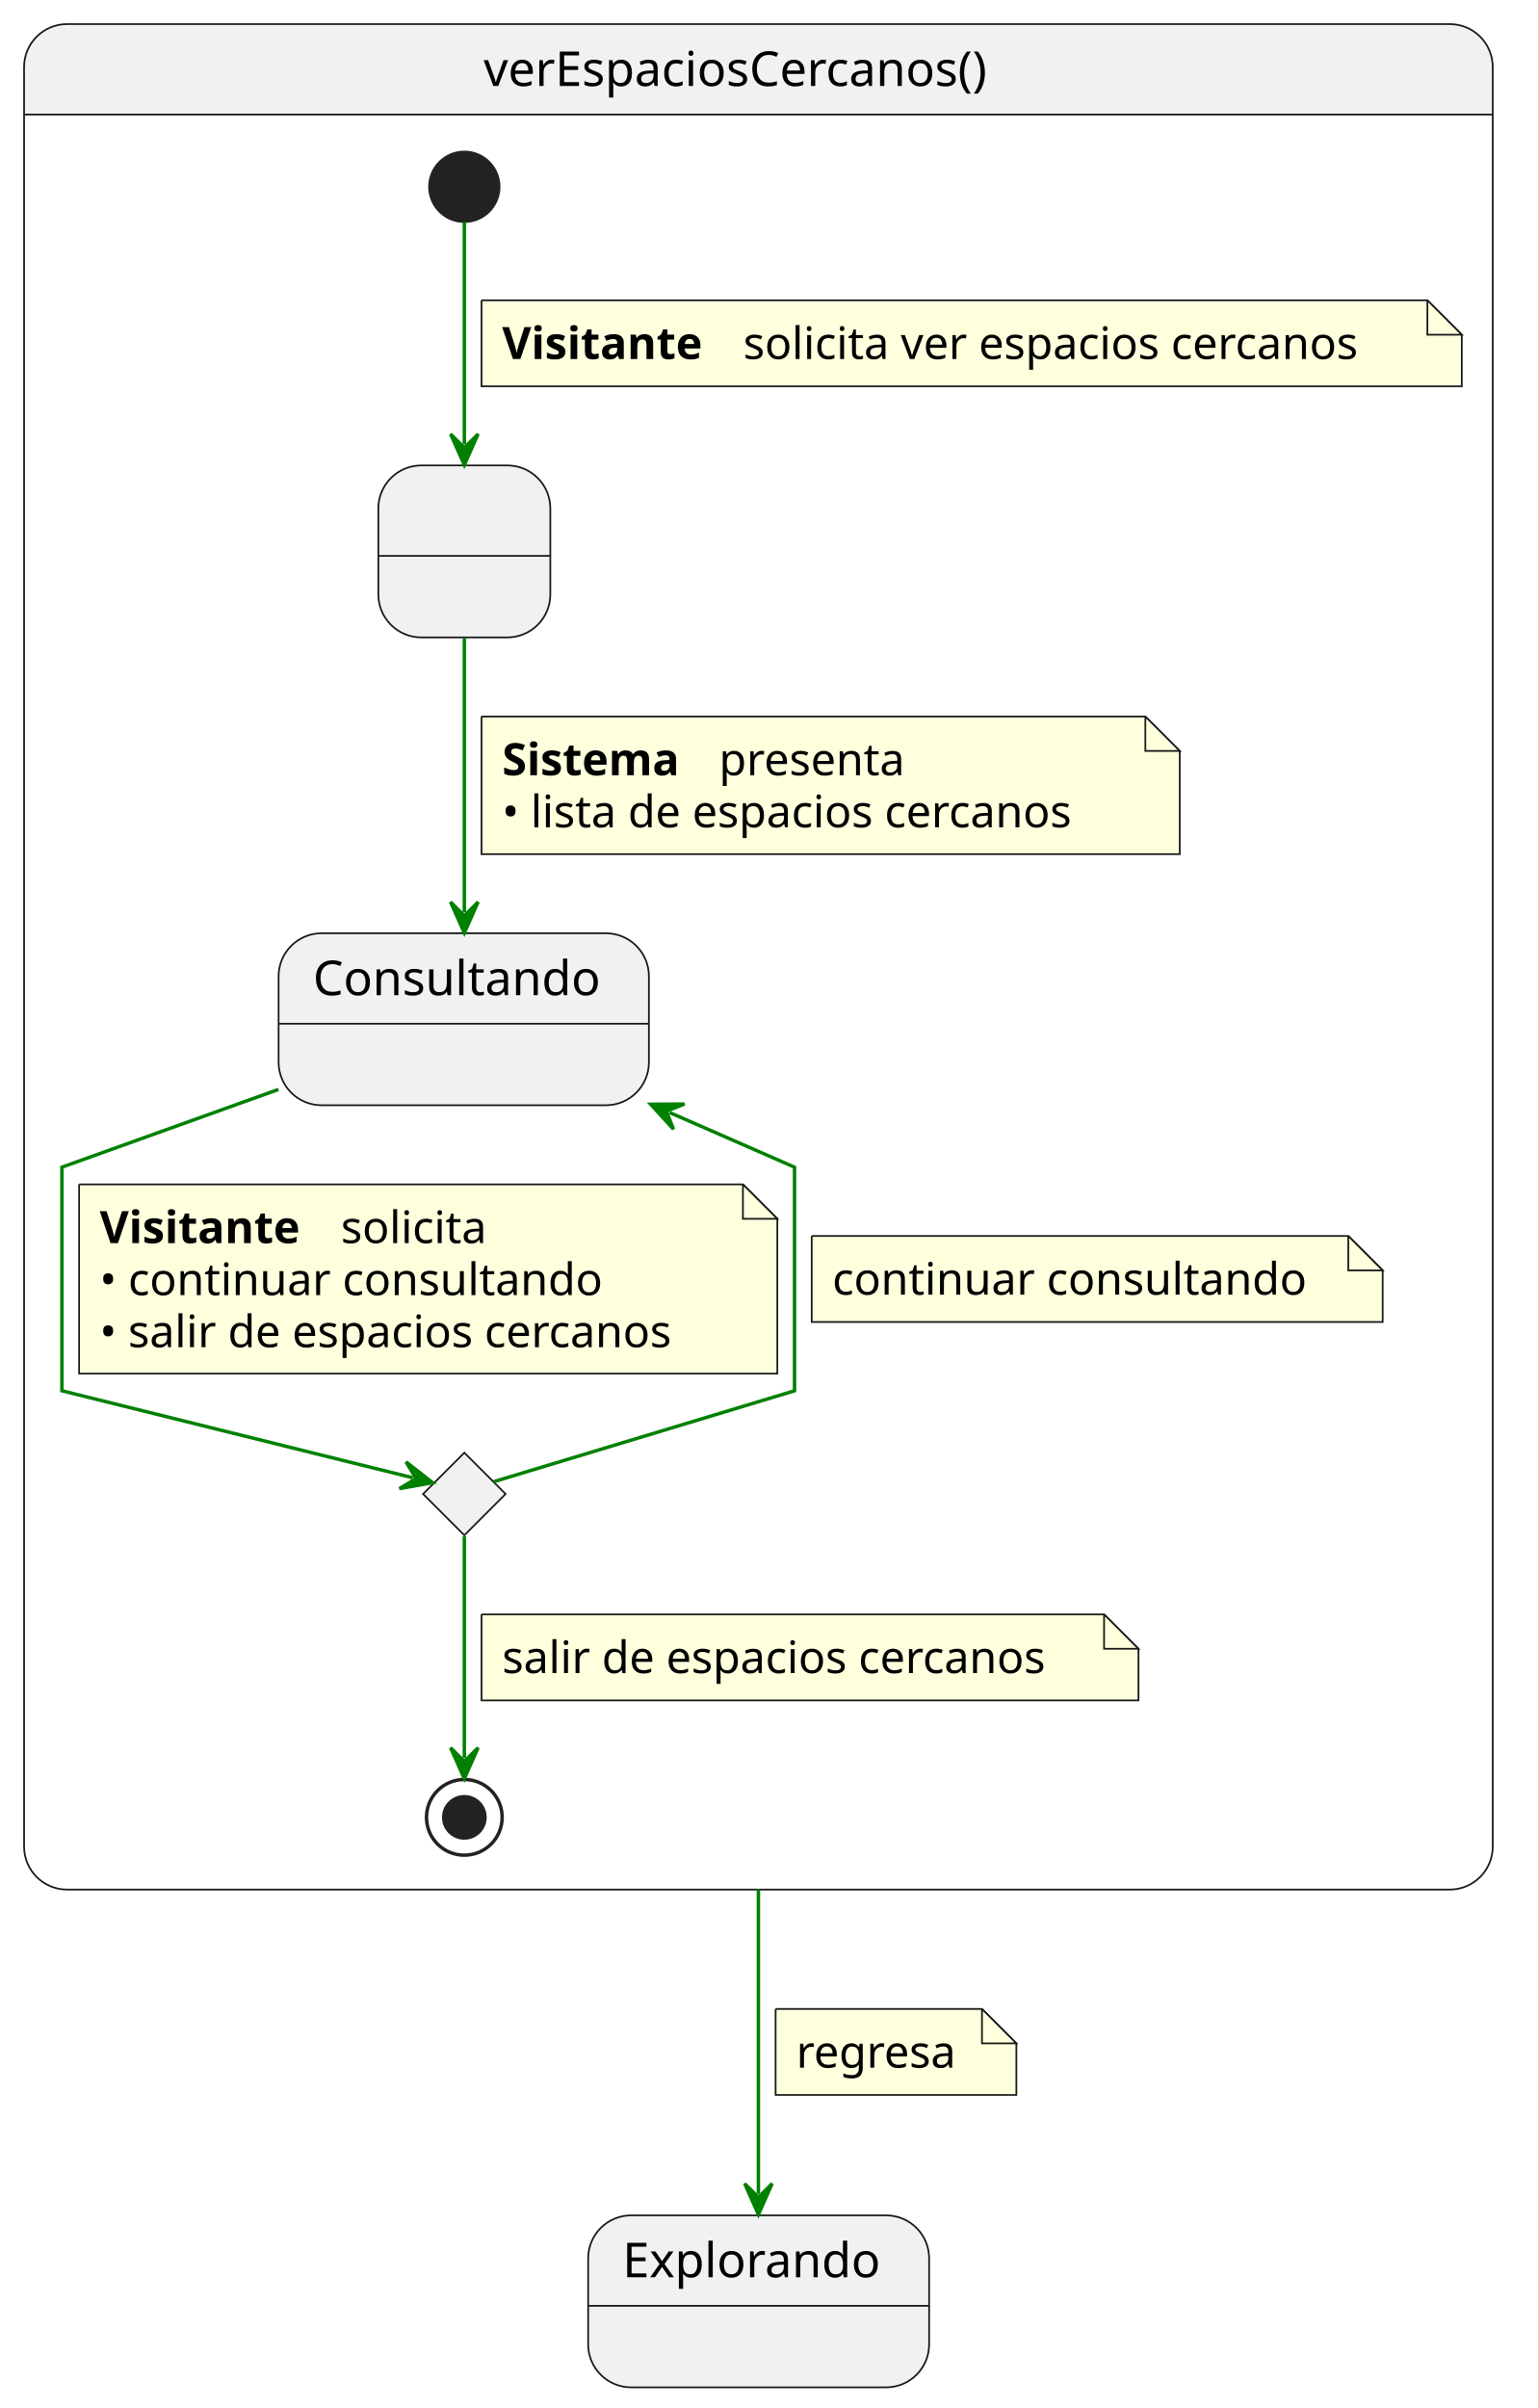
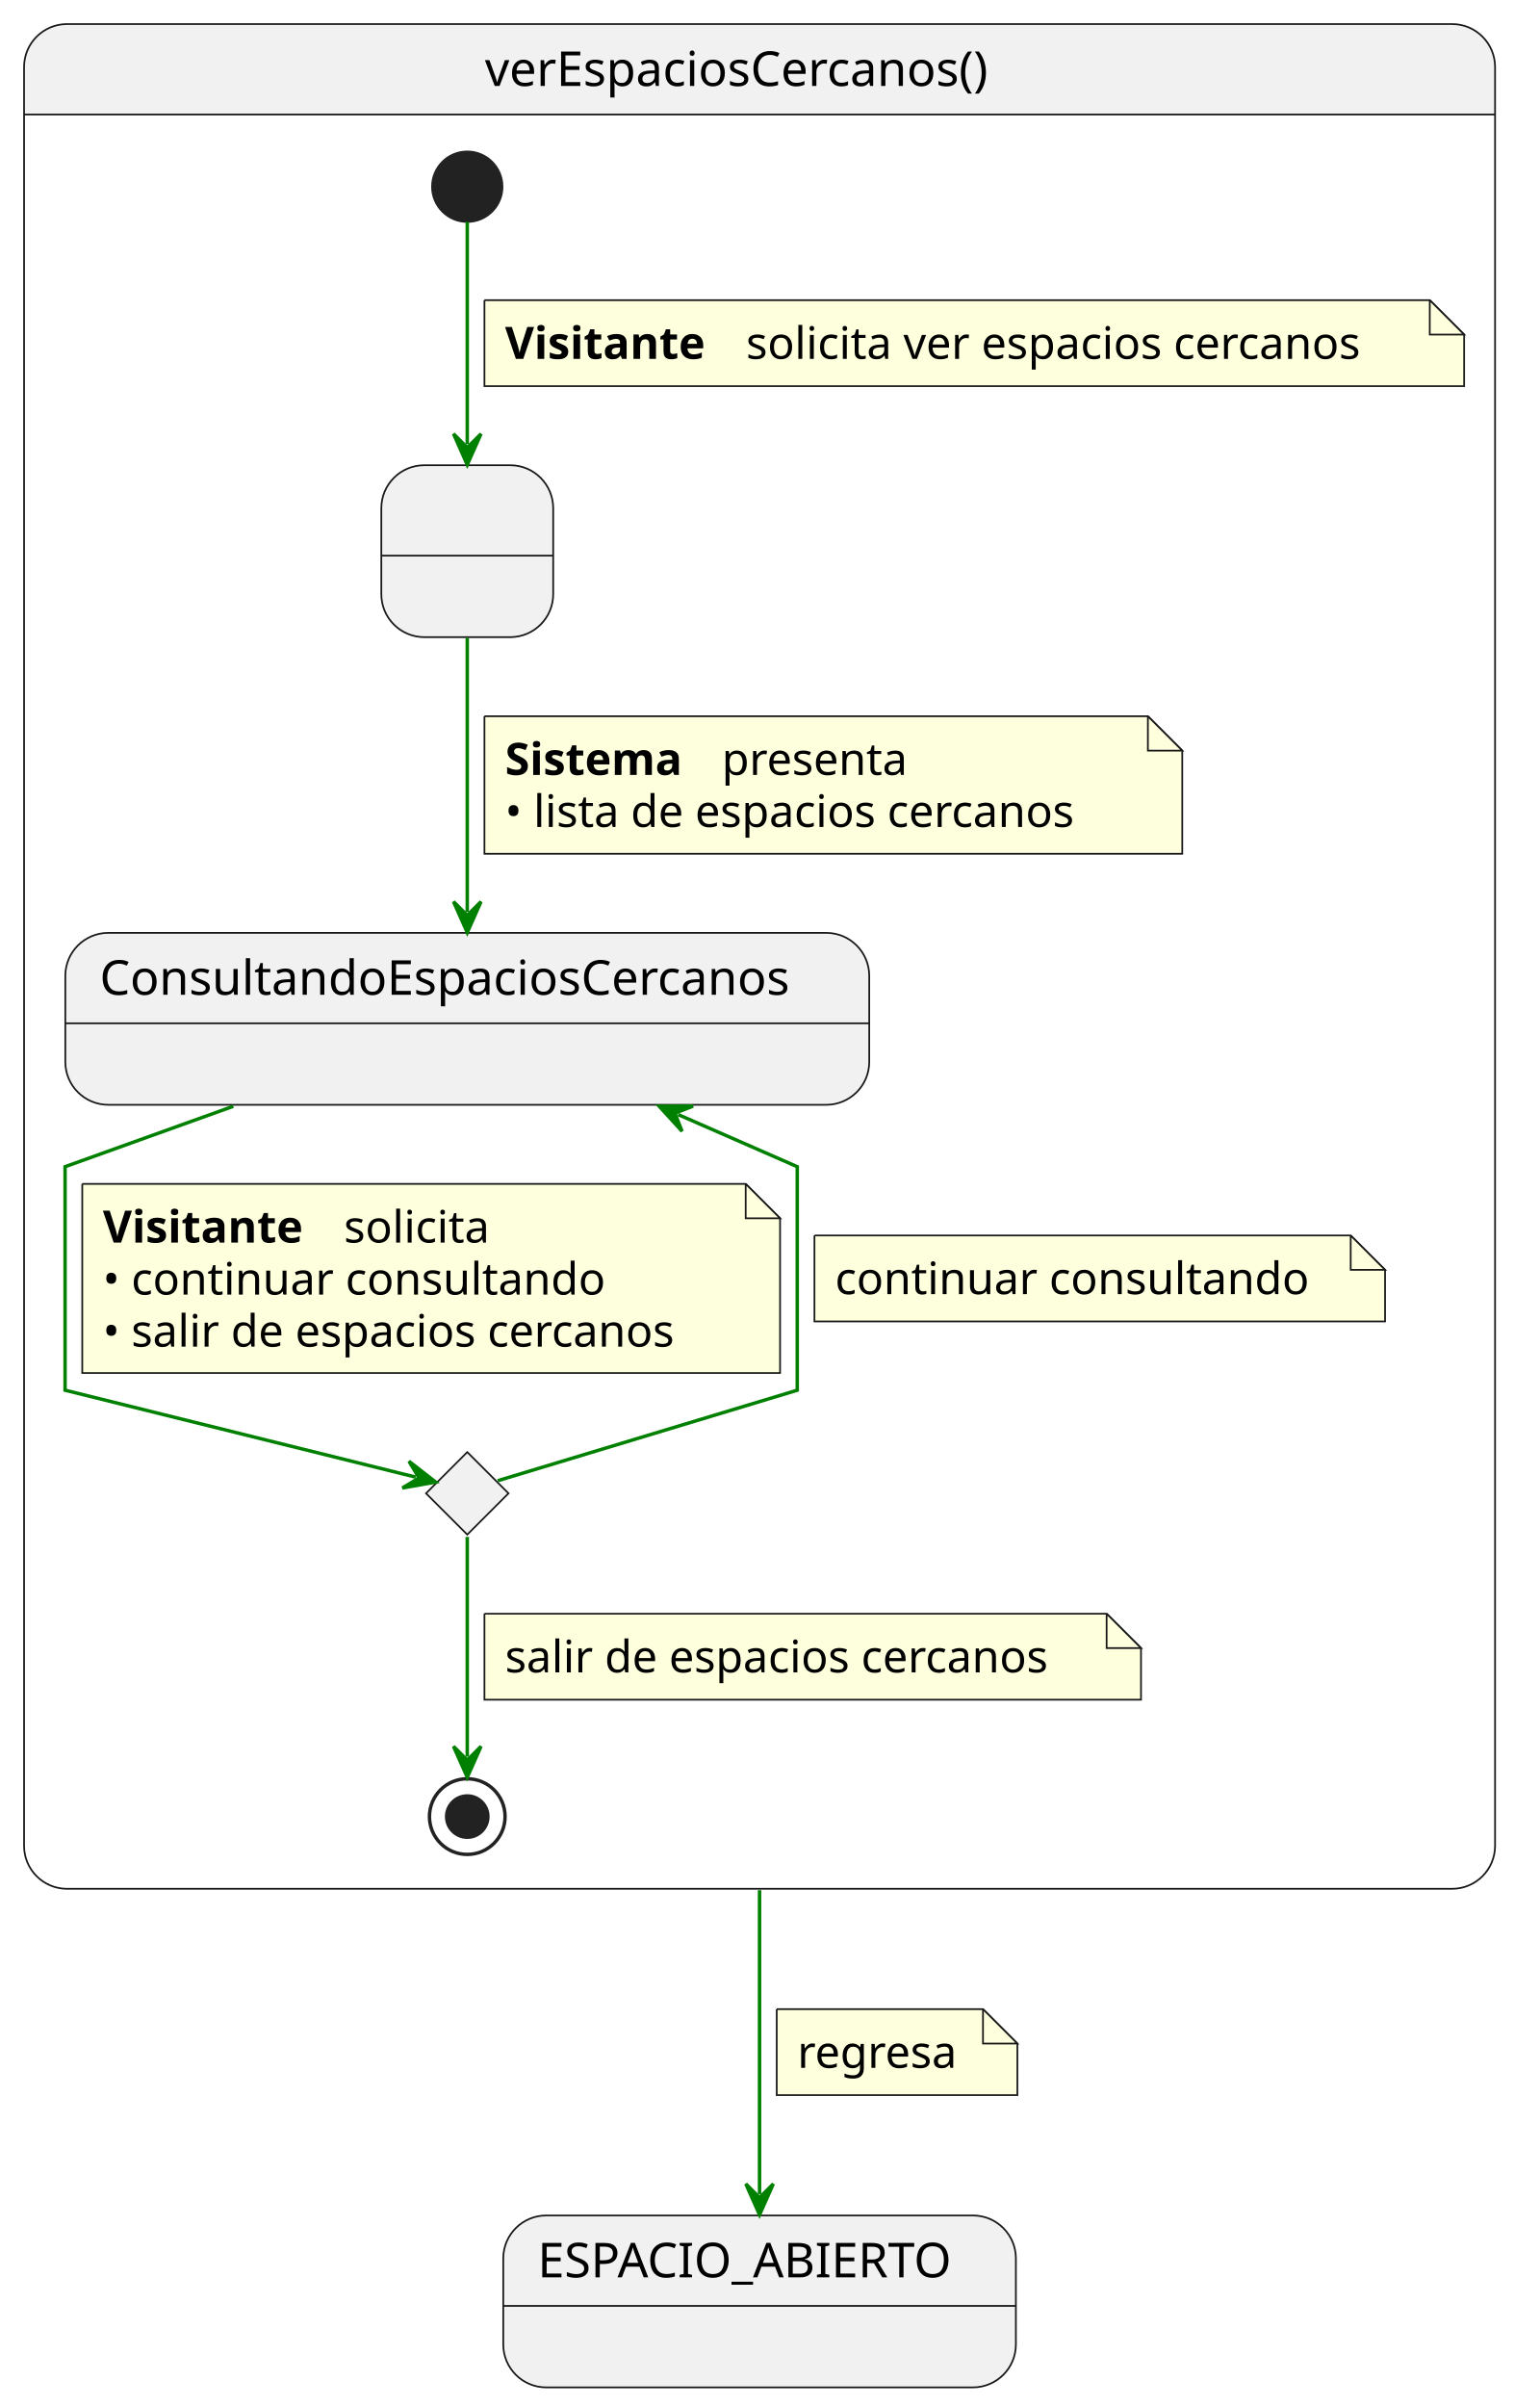
- <svg xmlns="http://www.w3.org/2000/svg" contentStyleType="text/css" data-diagram-type="STATE" height="700px" preserveAspectRatio="none" style="width:447px;height:700px;background:#FFFFFF;" version="1.1" viewBox="0 0 447 700" width="447px" zoomAndPan="magnify">
+ <svg xmlns="http://www.w3.org/2000/svg" contentStyleType="text/css" data-diagram-type="STATE" height="700px" preserveAspectRatio="none" style="width:448px;height:700px;background:#FFFFFF;" version="1.1" viewBox="0 0 448 700" width="448px" zoomAndPan="magnify">
  <defs />
  <g>
-     <path d="M19.5,7 L421.5,7 A12.5,12.5 0 0 1 434,19.5 L434,33.297 L7,33.297 L7,19.5 A12.5,12.5 0 0 1 19.5,7" fill="#F1F1F1" />
-     <rect fill="none" height="542.297" rx="12.5" ry="12.5" style="stroke:#181818;stroke-width:0.5;" width="427" x="7" y="7" />
-     <line style="stroke:#181818;stroke-width:0.5;" x1="7" x2="434" y1="33.297" y2="33.297" />
-     <text fill="#000000" font-family="sans-serif" font-size="14" lengthAdjust="spacing" textLength="159.783" x="140.608" y="24.995">verEspaciosCercanos()</text>
+     <path d="M19.5,7 L422.43,7 A12.5,12.5 0 0 1 434.93,19.5 L434.93,33.297 L7,33.297 L7,19.5 A12.5,12.5 0 0 1 19.5,7" fill="#F1F1F1" />
+     <rect fill="none" height="542.297" rx="12.5" ry="12.5" style="stroke:#181818;stroke-width:0.5;" width="427.93" x="7" y="7" />
+     <line style="stroke:#181818;stroke-width:0.5;" x1="7" x2="434.93" y1="33.297" y2="33.297" />
+     <text fill="#000000" font-family="sans-serif" font-size="14" lengthAdjust="spacing" textLength="159.783" x="141.073" y="24.995">verEspaciosCercanos()</text>
    <g id="verEspaciosCercanos.SolicitandoEspaciosCercanos">
-       <rect fill="#F1F1F1" height="50" rx="12.5" ry="12.5" style="stroke:#181818;stroke-width:0.5;" width="50" x="110" y="135.297" />
-       <line style="stroke:#181818;stroke-width:0.5;" x1="110" x2="160" y1="161.594" y2="161.594" />
-       <text fill="#000000" font-family="sans-serif" font-size="14" lengthAdjust="spacing" textLength="4.45" x="132.775" y="153.292"> </text>
+       <rect fill="#F1F1F1" height="50" rx="12.5" ry="12.5" style="stroke:#181818;stroke-width:0.5;" width="50" x="110.93" y="135.297" />
+       <line style="stroke:#181818;stroke-width:0.5;" x1="110.93" x2="160.93" y1="161.594" y2="161.594" />
+       <text fill="#000000" font-family="sans-serif" font-size="14" lengthAdjust="spacing" textLength="4.45" x="133.705" y="153.292"> </text>
    </g>
-     <g id="verEspaciosCercanos.ConsultandoEspaicosCercanos">
-       <rect fill="#F1F1F1" height="50" rx="12.5" ry="12.5" style="stroke:#181818;stroke-width:0.5;" width="107.664" x="81" y="271.297" />
-       <line style="stroke:#181818;stroke-width:0.5;" x1="81" x2="188.664" y1="297.594" y2="297.594" />
-       <text fill="#000000" font-family="sans-serif" font-size="14" lengthAdjust="spacing" textLength="87.664" x="91" y="289.292">Consultando</text>
+     <g id="verEspaciosCercanos.ConsultandoEspaciosCercanos">
+       <rect fill="#F1F1F1" height="50" rx="12.5" ry="12.5" style="stroke:#181818;stroke-width:0.5;" width="233.869" x="19" y="271.297" />
+       <line style="stroke:#181818;stroke-width:0.5;" x1="19" x2="252.869" y1="297.594" y2="297.594" />
+       <text fill="#000000" font-family="sans-serif" font-size="14" lengthAdjust="spacing" textLength="213.869" x="29" y="289.292">ConsultandoEspaciosCercanos</text>
    </g>
    <g class="entity" data-entity="c" data-uid="ent0005" id="entity_c">
-       <polygon fill="#F1F1F1" points="135,422.297,147,434.297,135,446.297,123,434.297,135,422.297" style="stroke:#181818;stroke-width:0.5;" />
+       <polygon fill="#F1F1F1" points="135.93,422.297,147.93,434.297,135.93,446.297,123.93,434.297,135.93,422.297" style="stroke:#181818;stroke-width:0.5;" />
    </g>
-     <ellipse cx="135" cy="54.297" fill="#222222" rx="10" ry="10" style="stroke:#222222;stroke-width:1;" />
-     <ellipse cx="135" cy="528.297" fill="none" rx="11" ry="11" style="stroke:#222222;stroke-width:1;" />
-     <ellipse cx="135" cy="528.297" fill="#222222" rx="6" ry="6" style="stroke:#222222;stroke-width:1;" />
-     <g class="link" data-entity-1=".start.verEspaciosCercanos" data-entity-2="SolicitandoEspaciosCercanos" data-source-line="9" data-uid="lnk3" id="link_.start.verEspaciosCercanos_SolicitandoEspaciosCercanos">
-       <path d="M135,64.527 C135,80.237 135,106.657 135,129.167" fill="none" id="*start*verEspaciosCercanos-to-SolicitandoEspaciosCercanos" style="stroke:#008000;stroke-width:1;" />
-       <polygon fill="#008000" points="135,135.167,139,126.167,135,130.167,131,126.167,135,135.167" style="stroke:#008000;stroke-width:1;" />
-       <path d="M140,87.297 L140,112.297 L425,112.297 L425,97.297 L415,87.297 L140,87.297" fill="#FEFFDD" style="stroke:#181818;stroke-width:0.5;" />
-       <path d="M415,87.297 L415,97.297 L425,97.297 L415,87.297" fill="#FEFFDD" style="stroke:#181818;stroke-width:0.5;" />
-       <text fill="#000000" font-family="sans-serif" font-size="13" font-weight="bold" lengthAdjust="spacing" textLength="65.984" x="146" y="104.364">Visitante</text>
-       <text fill="#000000" font-family="sans-serif" font-size="13" lengthAdjust="spacing" textLength="194.251" x="216.116" y="104.364">solicita ver espacios cercanos</text>
+     <ellipse cx="135.93" cy="54.297" fill="#222222" rx="10" ry="10" style="stroke:#222222;stroke-width:1;" />
+     <ellipse cx="135.93" cy="528.297" fill="none" rx="11" ry="11" style="stroke:#222222;stroke-width:1;" />
+     <ellipse cx="135.93" cy="528.297" fill="#222222" rx="6" ry="6" style="stroke:#222222;stroke-width:1;" />
+     <g class="link" data-entity-1=".start.verEspaciosCercanos" data-entity-2="SolicitandoEspaciosCercanos" data-source-line="8" data-uid="lnk3" id="link_.start.verEspaciosCercanos_SolicitandoEspaciosCercanos">
+       <path d="M135.93,64.527 C135.93,80.237 135.93,106.657 135.93,129.167" fill="none" id="*start*verEspaciosCercanos-to-SolicitandoEspaciosCercanos" style="stroke:#008000;stroke-width:1;" />
+       <polygon fill="#008000" points="135.93,135.167,139.93,126.167,135.93,130.167,131.93,126.167,135.93,135.167" style="stroke:#008000;stroke-width:1;" />
+       <path d="M140.93,87.297 L140.93,112.297 L425.93,112.297 L425.93,97.297 L415.93,87.297 L140.93,87.297" fill="#FEFFDD" style="stroke:#181818;stroke-width:0.5;" />
+       <path d="M415.93,87.297 L415.93,97.297 L425.93,97.297 L415.93,87.297" fill="#FEFFDD" style="stroke:#181818;stroke-width:0.5;" />
+       <text fill="#000000" font-family="sans-serif" font-size="13" font-weight="bold" lengthAdjust="spacing" textLength="65.984" x="146.93" y="104.364">Visitante</text>
+       <text fill="#000000" font-family="sans-serif" font-size="13" lengthAdjust="spacing" textLength="194.251" x="217.046" y="104.364">solicita ver espacios cercanos</text>
    </g>
-     <g class="link" data-entity-1="SolicitandoEspaciosCercanos" data-entity-2="ConsultandoEspaicosCercanos" data-source-line="14" data-uid="lnk4" id="link_SolicitandoEspaciosCercanos_ConsultandoEspaicosCercanos">
-       <path d="M135,185.567 C135,209.847 135,240.987 135,265.207" fill="none" id="SolicitandoEspaciosCercanos-to-ConsultandoEspaicosCercanos" style="stroke:#008000;stroke-width:1;" />
-       <polygon fill="#008000" points="135,271.207,139,262.207,135,266.207,131,262.207,135,271.207" style="stroke:#008000;stroke-width:1;" />
-       <path d="M140,208.297 L140,248.297 L343,248.297 L343,218.297 L333,208.297 L140,208.297" fill="#FEFFDD" style="stroke:#181818;stroke-width:0.5;" />
-       <path d="M333,208.297 L333,218.297 L343,218.297 L333,208.297" fill="#FEFFDD" style="stroke:#181818;stroke-width:0.5;" />
-       <text fill="#000000" font-family="sans-serif" font-size="13" font-weight="bold" lengthAdjust="spacing" textLength="58.906" x="146" y="225.364">Sistema</text>
-       <text fill="#000000" font-family="sans-serif" font-size="13" lengthAdjust="spacing" textLength="57.669" x="209.039" y="225.364">presenta</text>
-       <text fill="#000000" font-family="sans-serif" font-size="13" lengthAdjust="spacing" textLength="182.552" x="146" y="240.497">• lista de espacios cercanos</text>
+     <g class="link" data-entity-1="SolicitandoEspaciosCercanos" data-entity-2="ConsultandoEspaciosCercanos" data-source-line="13" data-uid="lnk4" id="link_SolicitandoEspaciosCercanos_ConsultandoEspaciosCercanos">
+       <path d="M135.93,185.567 C135.93,209.847 135.93,240.987 135.93,265.207" fill="none" id="SolicitandoEspaciosCercanos-to-ConsultandoEspaciosCercanos" style="stroke:#008000;stroke-width:1;" />
+       <polygon fill="#008000" points="135.93,271.207,139.93,262.207,135.93,266.207,131.93,262.207,135.93,271.207" style="stroke:#008000;stroke-width:1;" />
+       <path d="M140.93,208.297 L140.93,248.297 L343.93,248.297 L343.93,218.297 L333.93,208.297 L140.93,208.297" fill="#FEFFDD" style="stroke:#181818;stroke-width:0.5;" />
+       <path d="M333.93,208.297 L333.93,218.297 L343.93,218.297 L333.93,208.297" fill="#FEFFDD" style="stroke:#181818;stroke-width:0.5;" />
+       <text fill="#000000" font-family="sans-serif" font-size="13" font-weight="bold" lengthAdjust="spacing" textLength="58.906" x="146.93" y="225.364">Sistema</text>
+       <text fill="#000000" font-family="sans-serif" font-size="13" lengthAdjust="spacing" textLength="57.669" x="209.969" y="225.364">presenta</text>
+       <text fill="#000000" font-family="sans-serif" font-size="13" lengthAdjust="spacing" textLength="182.552" x="146.93" y="240.497">• lista de espacios cercanos</text>
    </g>
-     <g class="link" data-entity-1="ConsultandoEspaicosCercanos" data-entity-2="c" data-source-line="20" data-uid="lnk5" id="link_ConsultandoEspaicosCercanos_c">
-       <path d="M80.95,316.697 C50.3,327.707 18,339.297 18,339.297 C18,339.297 18,404.297 18,404.297 C18,404.297 92.416,422.745 119.996,429.575" fill="none" id="ConsultandoEspaicosCercanos-to-c" style="stroke:#008000;stroke-width:1;" />
-       <polygon fill="#008000" points="125.82,431.017,118.045,424.971,120.967,429.815,116.122,432.736,125.82,431.017" style="stroke:#008000;stroke-width:1;" />
-       <path d="M23,344.297 L23,399.297 L226,399.297 L226,354.297 L216,344.297 L23,344.297" fill="#FEFFDD" style="stroke:#181818;stroke-width:0.5;" />
-       <path d="M216,344.297 L216,354.297 L226,354.297 L216,344.297" fill="#FEFFDD" style="stroke:#181818;stroke-width:0.5;" />
-       <text fill="#000000" font-family="sans-serif" font-size="13" font-weight="bold" lengthAdjust="spacing" textLength="65.984" x="29" y="361.364">Visitante</text>
-       <text fill="#000000" font-family="sans-serif" font-size="13" lengthAdjust="spacing" textLength="45.773" x="99.116" y="361.364">solicita</text>
-       <text fill="#000000" font-family="sans-serif" font-size="13" lengthAdjust="spacing" textLength="157.244" x="29" y="376.497">• continuar consultando</text>
-       <text fill="#000000" font-family="sans-serif" font-size="13" lengthAdjust="spacing" textLength="182.8" x="29" y="391.629">• salir de espacios cercanos</text>
+     <g class="link" data-entity-1="ConsultandoEspaciosCercanos" data-entity-2="c" data-source-line="19" data-uid="lnk5" id="link_ConsultandoEspaciosCercanos_c">
+       <path d="M67.87,321.727 C42.13,330.967 18.93,339.297 18.93,339.297 C18.93,339.297 18.93,404.297 18.93,404.297 C18.93,404.297 93.346,422.745 120.926,429.575" fill="none" id="ConsultandoEspaciosCercanos-to-c" style="stroke:#008000;stroke-width:1;" />
+       <polygon fill="#008000" points="126.75,431.017,118.975,424.971,121.897,429.815,117.052,432.736,126.75,431.017" style="stroke:#008000;stroke-width:1;" />
+       <path d="M23.93,344.297 L23.93,399.297 L226.93,399.297 L226.93,354.297 L216.93,344.297 L23.93,344.297" fill="#FEFFDD" style="stroke:#181818;stroke-width:0.5;" />
+       <path d="M216.93,344.297 L216.93,354.297 L226.93,354.297 L216.93,344.297" fill="#FEFFDD" style="stroke:#181818;stroke-width:0.5;" />
+       <text fill="#000000" font-family="sans-serif" font-size="13" font-weight="bold" lengthAdjust="spacing" textLength="65.984" x="29.93" y="361.364">Visitante</text>
+       <text fill="#000000" font-family="sans-serif" font-size="13" lengthAdjust="spacing" textLength="45.773" x="100.046" y="361.364">solicita</text>
+       <text fill="#000000" font-family="sans-serif" font-size="13" lengthAdjust="spacing" textLength="157.244" x="29.93" y="376.497">• continuar consultando</text>
+       <text fill="#000000" font-family="sans-serif" font-size="13" lengthAdjust="spacing" textLength="182.8" x="29.93" y="391.629">• salir de espacios cercanos</text>
    </g>
-     <g class="link" data-entity-1="c" data-entity-2="ConsultandoEspaicosCercanos" data-source-line="27" data-uid="lnk6" id="link_c_ConsultandoEspaicosCercanos">
-       <path d="M143.52,430.727 C167.01,423.627 231,404.297 231,404.297 C231,404.297 231,339.297 231,339.297 C231,339.297 216.447,332.932 194.667,323.402" fill="none" id="c-to-ConsultandoEspaicosCercanos" style="stroke:#008000;stroke-width:1;" />
-       <polygon fill="#008000" points="189.17,320.997,195.812,328.269,193.751,323.001,199.019,320.94,189.17,320.997" style="stroke:#008000;stroke-width:1;" />
-       <path d="M236,359.297 L236,384.297 L402,384.297 L402,369.297 L392,359.297 L236,359.297" fill="#FEFFDD" style="stroke:#181818;stroke-width:0.5;" />
-       <path d="M392,359.297 L392,369.297 L402,369.297 L392,359.297" fill="#FEFFDD" style="stroke:#181818;stroke-width:0.5;" />
-       <text fill="#000000" font-family="sans-serif" font-size="13" lengthAdjust="spacing" textLength="145.444" x="242" y="376.364">continuar consultando</text>
+     <g class="link" data-entity-1="c" data-entity-2="ConsultandoEspaciosCercanos" data-source-line="26" data-uid="lnk6" id="link_c_ConsultandoEspaciosCercanos">
+       <path d="M144.79,430.617 C168.55,423.437 231.93,404.297 231.93,404.297 C231.93,404.297 231.93,339.297 231.93,339.297 C231.93,339.297 218.387,333.372 197.267,324.132" fill="none" id="c-to-ConsultandoEspaciosCercanos" style="stroke:#008000;stroke-width:1;" />
+       <polygon fill="#008000" points="191.77,321.727,198.412,328.999,196.351,323.731,201.619,321.67,191.77,321.727" style="stroke:#008000;stroke-width:1;" />
+       <path d="M236.93,359.297 L236.93,384.297 L402.93,384.297 L402.93,369.297 L392.93,359.297 L236.93,359.297" fill="#FEFFDD" style="stroke:#181818;stroke-width:0.5;" />
+       <path d="M392.93,359.297 L392.93,369.297 L402.93,369.297 L392.93,359.297" fill="#FEFFDD" style="stroke:#181818;stroke-width:0.5;" />
+       <text fill="#000000" font-family="sans-serif" font-size="13" lengthAdjust="spacing" textLength="145.444" x="242.93" y="376.364">continuar consultando</text>
    </g>
-     <g class="link" data-entity-1="c" data-entity-2=".end.verEspaciosCercanos" data-source-line="32" data-uid="lnk8" id="link_c_.end.verEspaciosCercanos">
-       <path d="M135,446.577 C135,464.617 135,493.697 135,511.057" fill="none" id="c-to-*end*verEspaciosCercanos" style="stroke:#008000;stroke-width:1;" />
-       <polygon fill="#008000" points="135,517.057,139,508.057,135,512.057,131,508.057,135,517.057" style="stroke:#008000;stroke-width:1;" />
-       <path d="M140,469.297 L140,494.297 L331,494.297 L331,479.297 L321,469.297 L140,469.297" fill="#FEFFDD" style="stroke:#181818;stroke-width:0.5;" />
-       <path d="M321,469.297 L321,479.297 L331,479.297 L321,469.297" fill="#FEFFDD" style="stroke:#181818;stroke-width:0.5;" />
-       <text fill="#000000" font-family="sans-serif" font-size="13" lengthAdjust="spacing" textLength="171" x="146" y="486.364">salir de espacios cercanos</text>
+     <g class="link" data-entity-1="c" data-entity-2=".end.verEspaciosCercanos" data-source-line="31" data-uid="lnk8" id="link_c_.end.verEspaciosCercanos">
+       <path d="M135.93,446.947 C135.93,465.037 135.93,493.567 135.93,510.877" fill="none" id="c-to-*end*verEspaciosCercanos" style="stroke:#008000;stroke-width:1;" />
+       <polygon fill="#008000" points="135.93,516.877,139.93,507.877,135.93,511.877,131.93,507.877,135.93,516.877" style="stroke:#008000;stroke-width:1;" />
+       <path d="M140.93,469.297 L140.93,494.297 L331.93,494.297 L331.93,479.297 L321.93,469.297 L140.93,469.297" fill="#FEFFDD" style="stroke:#181818;stroke-width:0.5;" />
+       <path d="M321.93,469.297 L321.93,479.297 L331.93,479.297 L321.93,469.297" fill="#FEFFDD" style="stroke:#181818;stroke-width:0.5;" />
+       <text fill="#000000" font-family="sans-serif" font-size="13" lengthAdjust="spacing" textLength="171" x="146.93" y="486.364">salir de espacios cercanos</text>
    </g>
-     <g id="Explorando">
-       <rect fill="#F1F1F1" height="50" rx="12.5" ry="12.5" style="stroke:#181818;stroke-width:0.5;" width="99.133" x="171" y="644" />
-       <line style="stroke:#181818;stroke-width:0.5;" x1="171" x2="270.133" y1="670.297" y2="670.297" />
-       <text fill="#000000" font-family="sans-serif" font-size="14" lengthAdjust="spacing" textLength="79.133" x="181" y="661.995">Explorando</text>
+     <g id="ESPACIO_ABIERTO">
+       <rect fill="#F1F1F1" height="50" rx="12.5" ry="12.5" style="stroke:#181818;stroke-width:0.5;" width="149.131" x="146.4" y="644.3" />
+       <line style="stroke:#181818;stroke-width:0.5;" x1="146.4" x2="295.531" y1="670.597" y2="670.597" />
+       <text fill="#000000" font-family="sans-serif" font-size="14" lengthAdjust="spacing" textLength="129.131" x="156.4" y="662.295">ESPACIO_ABIERTO</text>
    </g>
-     <g class="link" data-entity-1="verEspaciosCercanos" data-entity-2="Explorando" data-source-line="38" data-uid="lnk10" id="link_verEspaciosCercanos_Explorando">
-       <path d="M220.5,549.17 C220.5,588.07 220.5,616.18 220.5,637.76" fill="none" id="verEspaciosCercanos-to-Explorando" style="stroke:#008000;stroke-width:1;" />
-       <polygon fill="#008000" points="220.5,643.76,224.5,634.76,220.5,638.76,216.5,634.76,220.5,643.76" style="stroke:#008000;stroke-width:1;" />
-       <path d="M225.5,584 L225.5,609 L295.5,609 L295.5,594 L285.5,584 L225.5,584" fill="#FEFFDD" style="stroke:#181818;stroke-width:0.5;" />
-       <path d="M285.5,584 L285.5,594 L295.5,594 L285.5,584" fill="#FEFFDD" style="stroke:#181818;stroke-width:0.5;" />
-       <text fill="#000000" font-family="sans-serif" font-size="13" lengthAdjust="spacing" textLength="49.677" x="231.5" y="601.067">regresa</text>
+     <g class="link" data-entity-1="verEspaciosCercanos" data-entity-2="ESPACIO_ABIERTO" data-source-line="37" data-uid="lnk10" id="link_verEspaciosCercanos_ESPACIO_ABIERTO">
+       <path d="M220.96,549.69 C220.96,588.53 220.96,616.57 220.96,638.11" fill="none" id="verEspaciosCercanos-to-ESPACIO_ABIERTO" style="stroke:#008000;stroke-width:1;" />
+       <polygon fill="#008000" points="220.96,644.11,224.96,635.11,220.96,639.11,216.96,635.11,220.96,644.11" style="stroke:#008000;stroke-width:1;" />
+       <path d="M225.96,584.3 L225.96,609.3 L295.96,609.3 L295.96,594.3 L285.96,584.3 L225.96,584.3" fill="#FEFFDD" style="stroke:#181818;stroke-width:0.5;" />
+       <path d="M285.96,584.3 L285.96,594.3 L295.96,594.3 L285.96,584.3" fill="#FEFFDD" style="stroke:#181818;stroke-width:0.5;" />
+       <text fill="#000000" font-family="sans-serif" font-size="13" lengthAdjust="spacing" textLength="49.677" x="231.96" y="601.367">regresa</text>
    </g>
  </g>
</svg>
